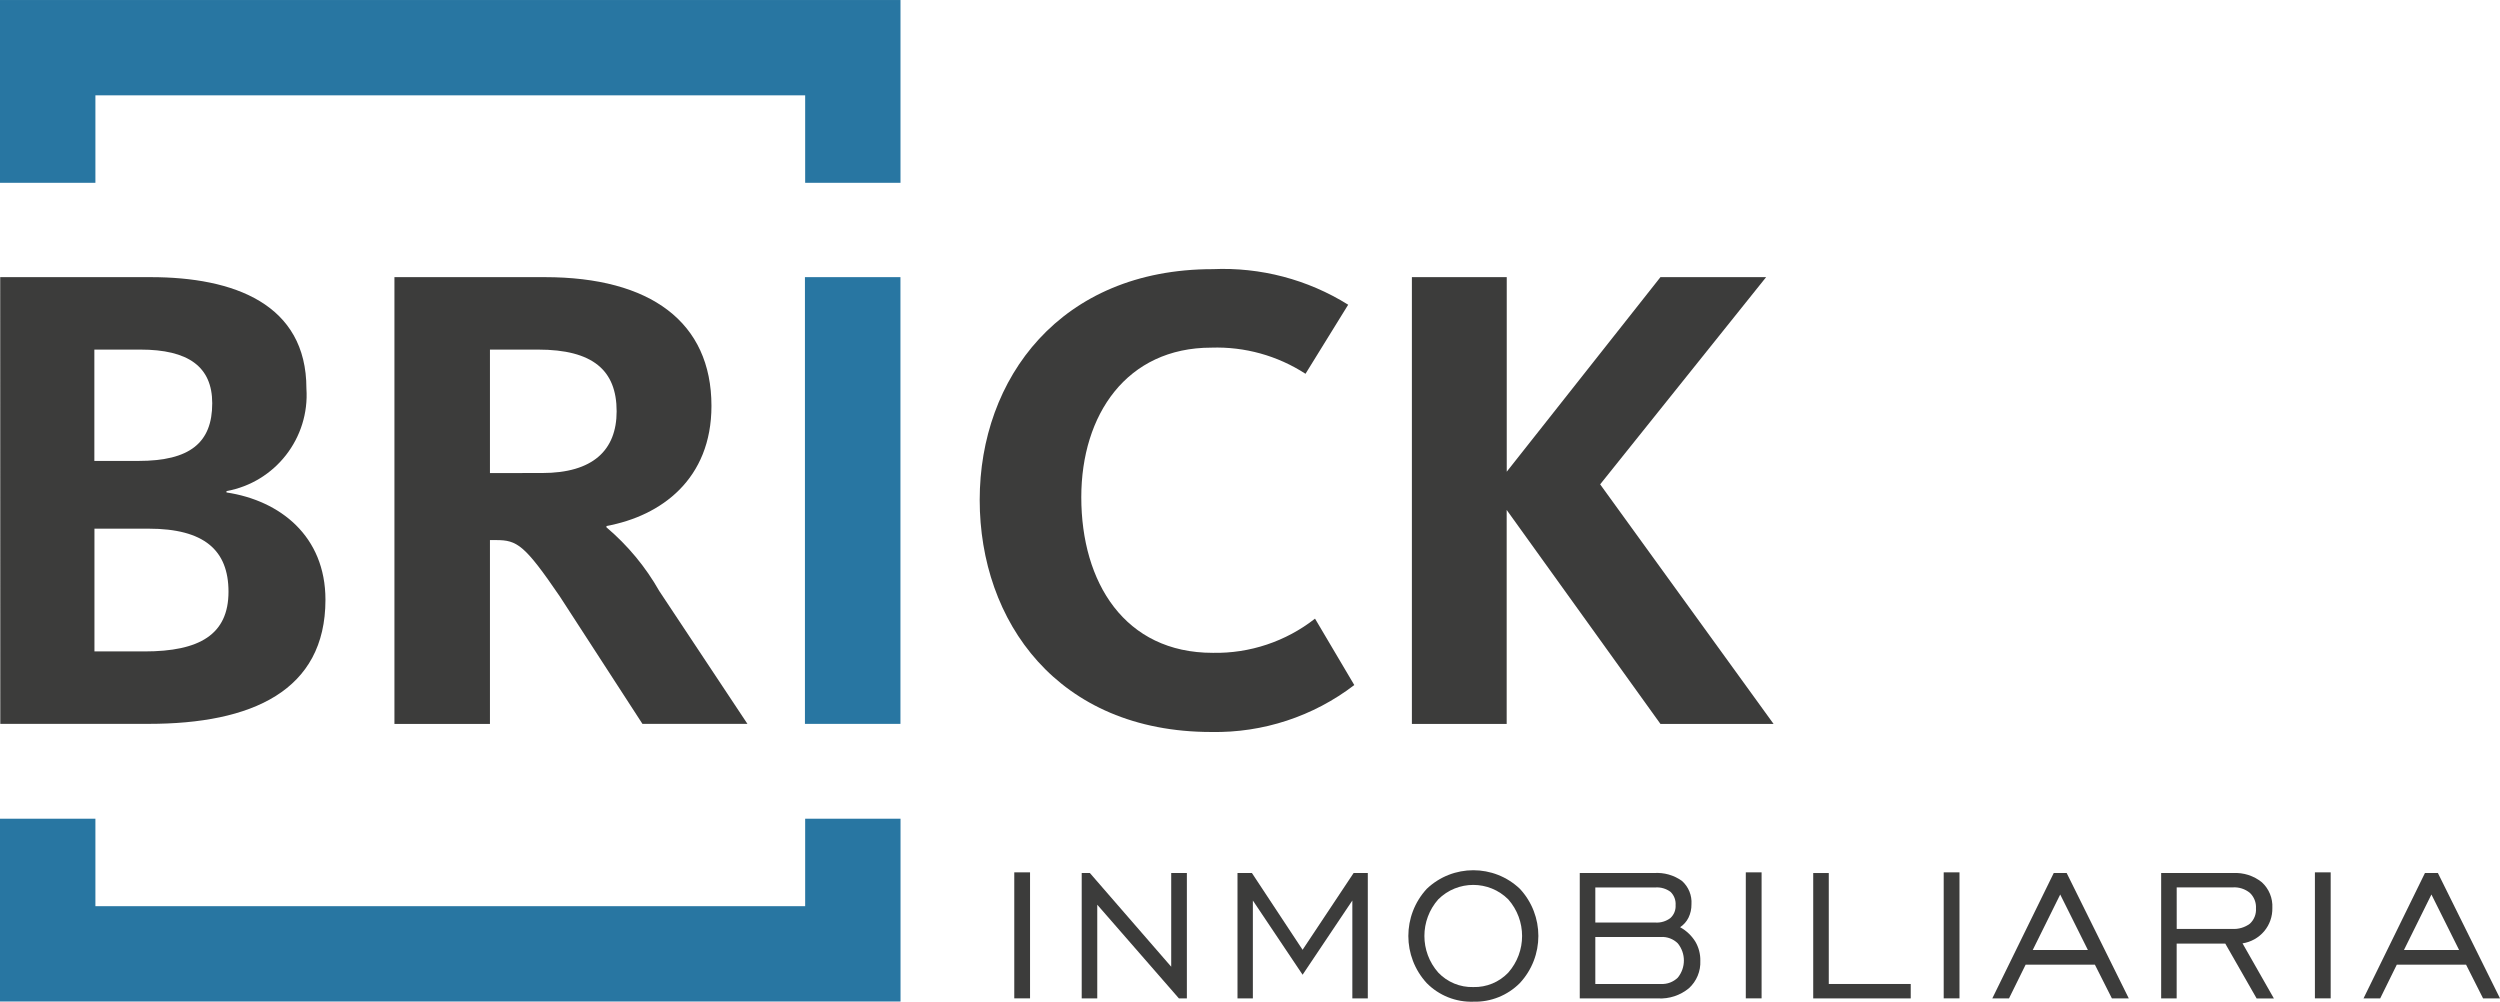
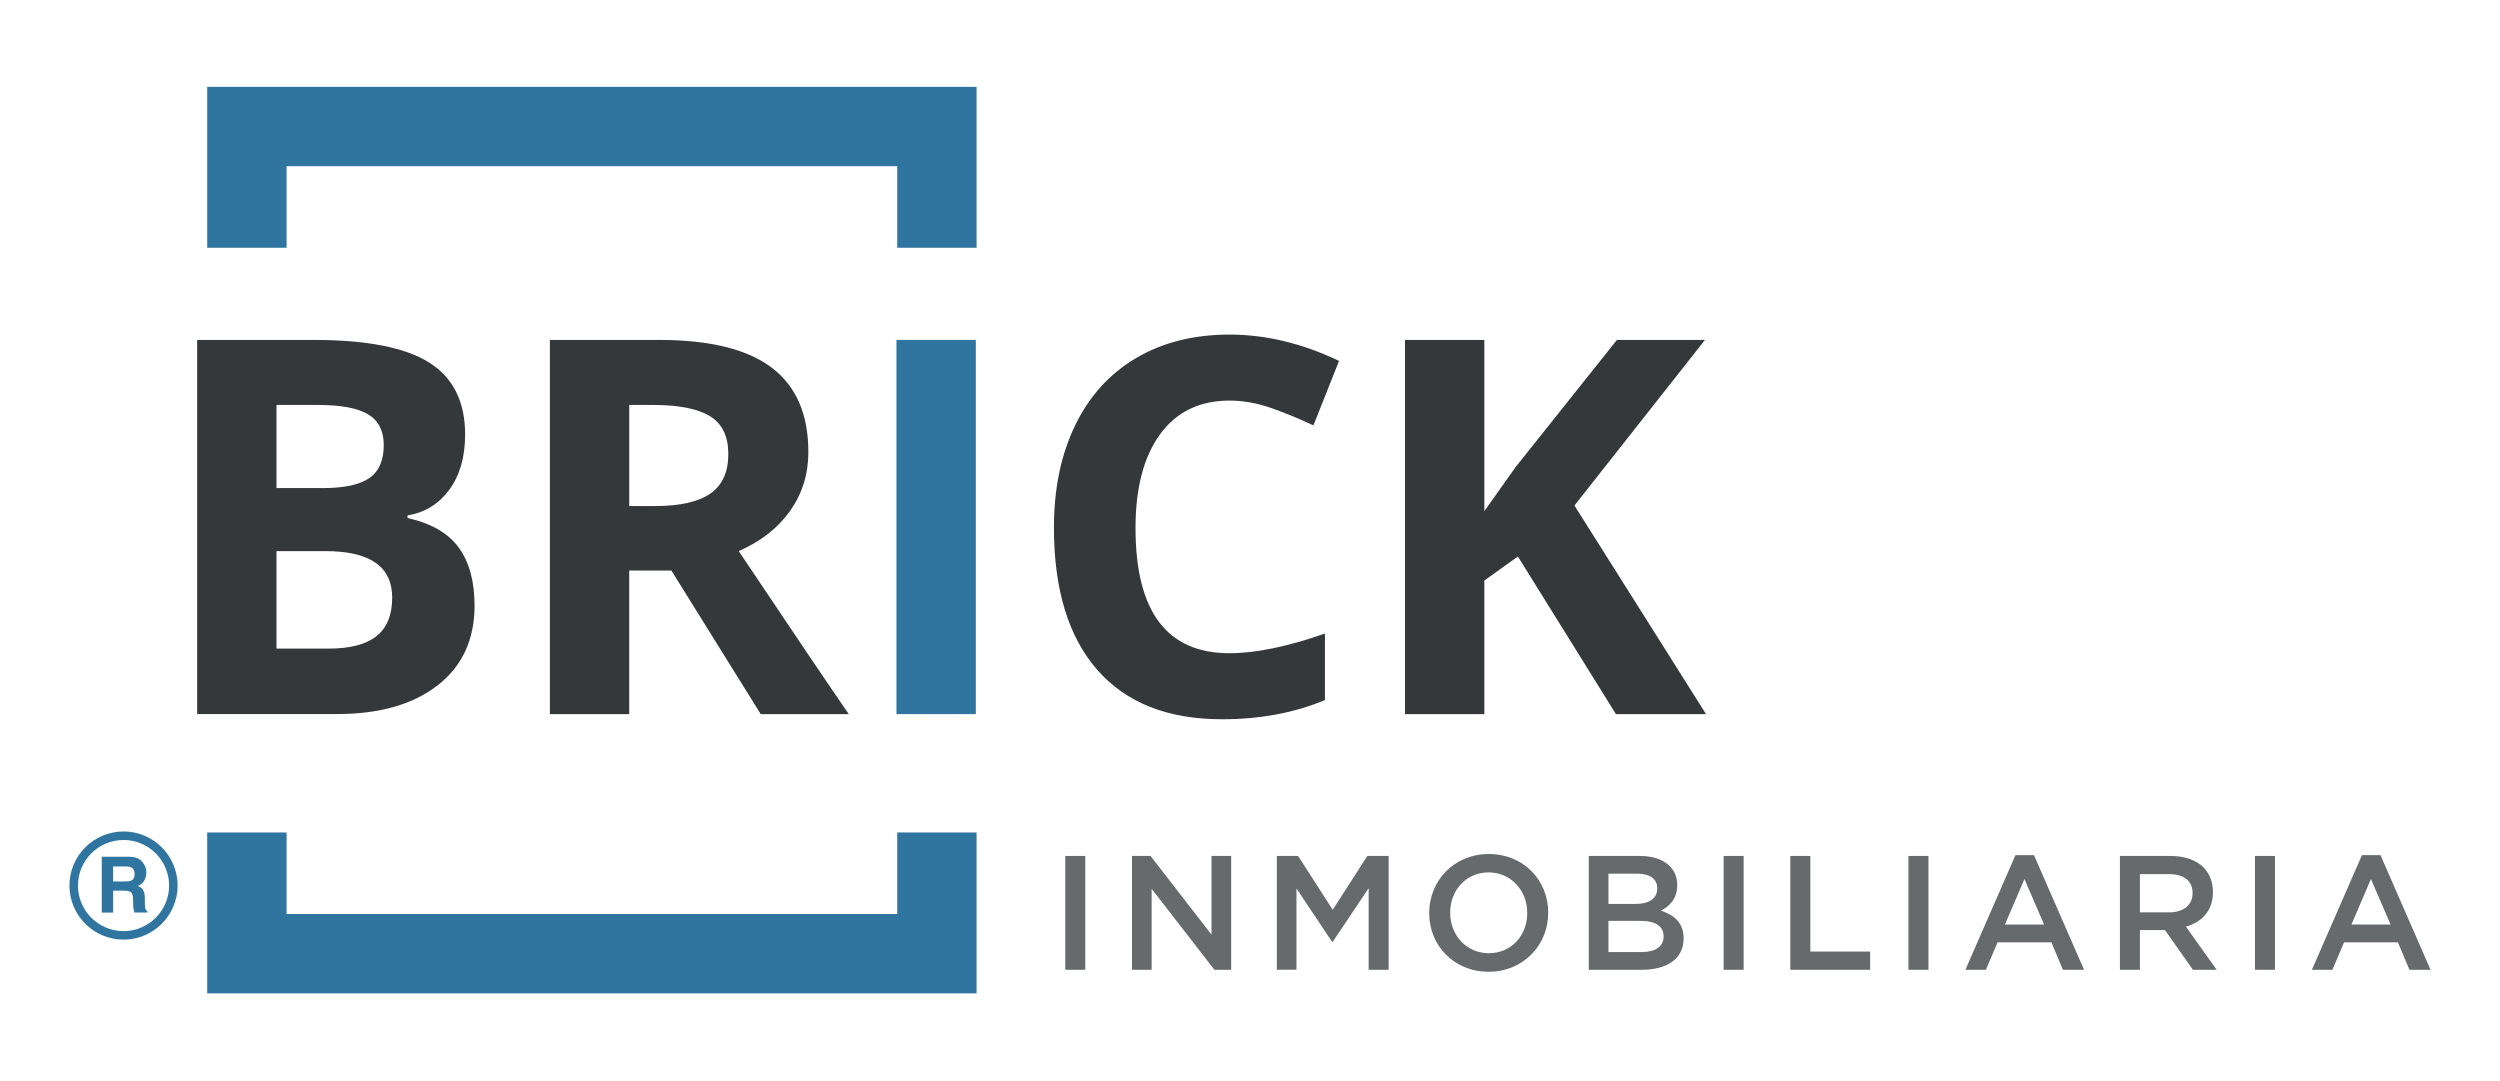
- <svg xmlns="http://www.w3.org/2000/svg" width="161.675" height="64.78" viewBox="0 0 161.675 64.78">
-   <defs>
-     <style>.a{fill:#3c3c3b;}.b{fill:#2876a2;}</style>
-   </defs>
-   <g transform="translate(-326.13 -32.499)">
-     <g transform="translate(326.144 49.905)">
-       <path class="a" d="M326.143,49.1h9.725c5.389,0,10.077,1.735,10.077,7.2a6.316,6.316,0,0,1-5.169,6.637v.087c3.46.52,6.4,2.819,6.4,6.94,0,5.9-4.775,8.025-11.434,8.025h-9.594Zm8.936,11.885c3.33,0,4.775-1.171,4.775-3.73,0-2.385-1.577-3.47-4.644-3.47h-2.979v7.2Zm.394,12.32c3.549,0,5.433-1.085,5.433-3.861,0-2.689-1.577-4.078-5.169-4.078h-3.5v7.939Z" transform="translate(-326.143 -48.583)" />
-       <path class="a" d="M349.756,49.1h9.726c6.834,0,10.776,2.906,10.776,8.329,0,4.728-3.241,7.114-6.79,7.764v.087a15.253,15.253,0,0,1,3.417,4.121l5.7,8.589h-6.79l-5.344-8.242c-2.278-3.34-2.761-3.644-4.118-3.644h-.4V77.993h-6.177Zm9.551,12.667c3.285,0,4.819-1.475,4.819-3.992,0-2.646-1.533-3.99-5.082-3.99h-3.111V61.77Z" transform="translate(-324.262 -48.583)" />
-       <path class="b" d="M374.344,49.1h6.177v28.89h-6.177Z" transform="translate(-322.303 -48.583)" />
-       <path class="a" d="M384.812,63.543c0-7.851,5.213-14.922,15.069-14.922a15.274,15.274,0,0,1,8.761,2.3l-2.76,4.467a10.532,10.532,0,0,0-6.089-1.691c-5.476,0-8.411,4.337-8.411,9.673,0,5.508,2.8,10.064,8.5,10.064a10.384,10.384,0,0,0,6.615-2.212l2.54,4.295a14.751,14.751,0,0,1-9.243,3.036C389.85,78.551,384.812,71.394,384.812,63.543Z" transform="translate(-321.469 -48.621)" />
-       <path class="a" d="M410.7,49.1h6.134V61.682L426.774,49.1h6.834l-10.733,13.4L434.09,77.993h-7.316l-9.944-13.838V77.993H410.7Z" transform="translate(-319.407 -48.583)" />
+ <svg xmlns="http://www.w3.org/2000/svg" version="1.0" id="Capa_1" x="0px" y="0px" viewBox="0 0 646.18 279.21" style="enable-background:new 0 0 646.18 279.21;" xml:space="preserve">
+   <style type="text/css">
+ 	.st0{fill:#353838;}
+ 	.st1{fill:#2F759F;}
+ 	.st2{fill:#676A6A;}
+ </style>
+   <g>
+     <g>
+       <g>
+         <path class="st0" d="M162.64,147.47v37.11h-20.51V87.86h28.18c13.14,0,22.87,2.39,29.17,7.18c6.31,4.79,9.46,12.05,9.46,21.8     c0,5.69-1.57,10.75-4.7,15.18c-3.13,4.43-7.56,7.91-13.3,10.42c14.55,21.74,24.04,35.79,28.45,42.14h-22.76l-23.09-37.11H162.64z      M162.64,130.8h6.62c6.48,0,11.27-1.08,14.36-3.24c3.09-2.16,4.63-5.56,4.63-10.19c0-4.59-1.58-7.85-4.73-9.79     c-3.15-1.94-8.04-2.91-14.65-2.91h-6.22V130.8z" />
+         <path class="st1" d="M231.71,184.58V87.86h20.51v96.72H231.71z" />
+         <path class="st0" d="M317.78,103.54c-7.72,0-13.69,2.9-17.93,8.7c-4.23,5.8-6.35,13.88-6.35,24.25     c0,21.57,8.09,32.35,24.28,32.35c6.79,0,15.02-1.7,24.68-5.09v17.2c-7.94,3.31-16.8,4.96-26.59,4.96     c-14.07,0-24.83-4.27-32.28-12.8c-7.45-8.53-11.18-20.78-11.18-36.75c0-10.06,1.83-18.87,5.49-26.43s8.92-13.36,15.78-17.4     c6.86-4.04,14.9-6.05,24.11-6.05c9.39,0,18.83,2.27,28.31,6.81l-6.62,16.67c-3.62-1.72-7.26-3.22-10.92-4.5     C324.9,104.18,321.31,103.54,317.78,103.54z" />
+         <path class="st0" d="M440.96,184.58h-23.29l-25.34-40.75l-8.67,6.22v34.53h-20.51V87.86h20.51v44.26l8.07-11.38l26.2-32.88h22.76     l-33.74,42.8L440.96,184.58z" />
+       </g>
+       <path class="st0" d="M50.96,87.86h30.1c13.72,0,23.67,1.95,29.87,5.85c6.2,3.9,9.29,10.11,9.29,18.62    c0,5.78-1.36,10.52-4.07,14.22c-2.71,3.7-6.32,5.93-10.82,6.68v0.66c6.13,1.37,10.55,3.93,13.26,7.67    c2.71,3.75,4.07,8.73,4.07,14.95c0,8.82-3.19,15.7-9.56,20.64c-6.37,4.94-15.03,7.41-25.97,7.41H50.96V87.86z M71.47,126.16h11.91    c5.56,0,9.58-0.86,12.07-2.58s3.74-4.56,3.74-8.53c0-3.7-1.36-6.36-4.07-7.97c-2.71-1.61-7-2.41-12.87-2.41H71.47V126.16z     M71.47,142.44v25.21h13.36c5.65,0,9.81-1.08,12.5-3.24c2.69-2.16,4.04-5.47,4.04-9.92c0-8.03-5.73-12.04-17.2-12.04H71.47z" />
+       <polygon class="st1" points="231.91,215.17 231.91,236.25 74.07,236.25 74.07,215.17 53.56,215.17 53.56,256.76 252.42,256.76     252.42,215.64 252.42,215.17   " />
+       <polygon class="st1" points="53.56,22.45 53.56,63.57 53.56,64.04 74.07,64.04 74.07,42.96 231.91,42.96 231.91,64.04     252.42,64.04 252.42,22.45   " />
+       <g>
+         <path class="st2" d="M275.35,221.24h5.17v29.42h-5.17V221.24z" />
+         <path class="st2" d="M292.59,221.24h4.79l15.76,20.34v-20.34h5.08v29.42h-4.33l-16.22-20.93v20.93h-5.08V221.24z" />
+         <path class="st2" d="M330.01,221.24h5.51l8.95,13.91l8.95-13.91h5.51v29.42h-5.17v-21.1l-9.29,13.87h-0.17l-9.2-13.79v21.01     h-5.08V221.24z" />
+         <path class="st2" d="M369.41,236.03v-0.08c0-8.28,6.39-15.21,15.42-15.21c9.03,0,15.34,6.85,15.34,15.13v0.09     c0,8.28-6.39,15.21-15.42,15.21C375.71,251.16,369.41,244.31,369.41,236.03z M394.75,236.03v-0.08c0-5.72-4.16-10.46-10-10.46     c-5.84,0-9.92,4.66-9.92,10.38v0.09c0,5.71,4.16,10.42,10,10.42S394.75,241.75,394.75,236.03z" />
+         <path class="st2" d="M410.66,221.24h13.2c3.36,0,6.01,0.92,7.69,2.61c1.3,1.3,1.97,2.9,1.97,4.87v0.09c0,3.53-2.02,5.42-4.2,6.56     c3.45,1.18,5.84,3.15,5.84,7.14v0.09c0,5.25-4.33,8.07-10.88,8.07h-13.62V221.24z M428.35,229.56c0-2.31-1.85-3.74-5.17-3.74     h-7.44v7.82h7.06c3.32,0,5.55-1.3,5.55-3.99V229.56z M423.94,238.01h-8.2v8.07h8.58c3.53,0,5.67-1.39,5.67-4.03v-0.08     C429.99,239.48,428.01,238.01,423.94,238.01z" />
+         <path class="st2" d="M445.51,221.24h5.17v29.42h-5.17V221.24z" />
+         <path class="st2" d="M462.75,221.24h5.17v24.71h15.46v4.71h-20.63V221.24z" />
+         <path class="st2" d="M493.28,221.24h5.17v29.42h-5.17V221.24z" />
+         <path class="st2" d="M520.94,221.03h4.79l12.94,29.63h-5.46l-2.98-7.1h-13.91l-3.02,7.1h-5.3L520.94,221.03z M528.34,238.97     l-5.08-11.77l-5.04,11.77H528.34z" />
+         <path class="st2" d="M547.94,221.24h13.11c3.7,0,6.6,1.09,8.49,2.94c1.55,1.6,2.44,3.78,2.44,6.34v0.09     c0,4.83-2.9,7.73-6.98,8.91l7.95,11.14h-6.14l-7.23-10.26h-6.47v10.26h-5.17V221.24z M560.67,235.82c3.7,0,6.05-1.93,6.05-4.92     v-0.09c0-3.15-2.27-4.87-6.09-4.87h-7.52v9.88H560.67z" />
+         <path class="st2" d="M582.84,221.24h5.17v29.42h-5.17V221.24z" />
+         <path class="st2" d="M610.5,221.03h4.79l12.94,29.63h-5.46l-2.98-7.1h-13.91l-3.02,7.1h-5.3L610.5,221.03z M617.9,238.97     l-5.08-11.77l-5.04,11.77H617.9z" />
+       </g>
    </g>
-     <g transform="translate(391.723 88.782)">
-       <path class="a" d="M386.883,92.9V84.751h1.02V92.9Z" transform="translate(-386.883 -84.619)" />
-       <path class="a" d="M390.922,92.9V84.792h.529l5.259,6.059V84.792h1.013V92.9h-.514l-5.281-6.059V92.9Z" transform="translate(-386.561 -84.616)" />
-       <path class="a" d="M400.254,92.9V84.792h.933l3.276,4.964,3.3-4.964h.918V92.9h-1V86.569l-3.217,4.8-3.216-4.8V92.9Z" transform="translate(-385.818 -84.616)" />
-       <path class="a" d="M414.686,93.126a4.051,4.051,0,0,1-3.008-1.2,4.5,4.5,0,0,1,0-6.1,4.372,4.372,0,0,1,6.022,0,4.48,4.48,0,0,1,0,6.093A4.086,4.086,0,0,1,414.686,93.126Zm0-.947a3.009,3.009,0,0,0,2.262-.933,3.584,3.584,0,0,0,0-4.738,3.209,3.209,0,0,0-4.528,0,3.576,3.576,0,0,0,0,4.733A3.008,3.008,0,0,0,414.686,92.179Z" transform="translate(-385.002 -84.629)" />
-       <path class="a" d="M420.755,92.9V84.792h4.8a2.768,2.768,0,0,1,1.811.511,1.853,1.853,0,0,1,.613,1.509,1.92,1.92,0,0,1-.191.866,1.588,1.588,0,0,1-.543.618,2.675,2.675,0,0,1,.976.918,2.347,2.347,0,0,1,.331,1.248,2.265,2.265,0,0,1-.738,1.781,2.9,2.9,0,0,1-2,.658Zm1.006-4.906h3.878a1.458,1.458,0,0,0,.977-.29,1.039,1.039,0,0,0,.337-.834,1.085,1.085,0,0,0-.326-.859,1.466,1.466,0,0,0-.988-.286h-3.878Zm0,3.973h4.245a1.447,1.447,0,0,0,1.087-.408,1.754,1.754,0,0,0,0-2.221,1.436,1.436,0,0,0-1.087-.411h-4.245Z" transform="translate(-384.185 -84.616)" />
-       <path class="a" d="M430.7,92.9V84.751h1.021V92.9Z" transform="translate(-383.392 -84.619)" />
-       <path class="a" d="M434.739,92.9V84.792h1.006v7.175h5.3V92.9Z" transform="translate(-383.071 -84.616)" />
-       <path class="a" d="M442.554,92.9V84.751h1.021V92.9Z" transform="translate(-382.448 -84.619)" />
-       <path class="a" d="M445.465,92.9l3.973-8.108h.837l4.017,8.108H453.2l-1.1-2.181h-4.48L446.545,92.9Zm2.614-3.129h3.569l-1.791-3.591Z" transform="translate(-382.216 -84.616)" />
-       <path class="a" d="M455.579,92.9V84.792h4.649a2.72,2.72,0,0,1,1.866.6,2.1,2.1,0,0,1,.676,1.656,2.266,2.266,0,0,1-.529,1.509,2.29,2.29,0,0,1-1.4.783l2.028,3.562h-1.116l-2.028-3.548h-3.143V92.9Zm1.006-4.495h3.577a1.731,1.731,0,0,0,1.156-.338,1.237,1.237,0,0,0,.393-.991,1.277,1.277,0,0,0-.393-1,1.587,1.587,0,0,0-1.106-.356h-3.628Z" transform="translate(-381.41 -84.616)" />
-       <path class="a" d="M464.789,92.9V84.751h1.02V92.9Z" transform="translate(-380.677 -84.619)" />
-       <path class="a" d="M467.7,92.9l3.973-8.108h.838l4.017,8.108h-1.095l-1.1-2.181h-4.481L468.779,92.9Zm2.615-3.129h3.569l-1.792-3.591Z" transform="translate(-380.445 -84.616)" />
+     <g>
+       <g>
+         <path class="st1" d="M35.48,221.81c0.53,0.23,0.98,0.56,1.35,1.01c0.31,0.37,0.55,0.77,0.73,1.21c0.18,0.44,0.27,0.95,0.27,1.52     c0,0.69-0.17,1.36-0.52,2.02c-0.35,0.66-0.92,1.13-1.71,1.41c0.67,0.27,1.14,0.65,1.42,1.14c0.28,0.49,0.42,1.25,0.42,2.26v0.97     c0,0.66,0.03,1.11,0.08,1.34c0.08,0.37,0.26,0.65,0.56,0.82v0.36h-3.33c-0.09-0.32-0.16-0.58-0.2-0.77     c-0.08-0.41-0.12-0.82-0.13-1.24l-0.02-1.34c-0.01-0.92-0.17-1.53-0.48-1.84c-0.31-0.31-0.88-0.46-1.72-0.46h-2.95v5.66h-2.95     v-14.44h6.91C34.18,221.46,34.94,221.58,35.48,221.81z M29.24,223.95v3.88h3.25c0.64,0,1.13-0.08,1.45-0.23     c0.57-0.27,0.86-0.82,0.86-1.63c0-0.87-0.28-1.46-0.83-1.76c-0.31-0.17-0.78-0.26-1.4-0.26H29.24z" />
+       </g>
+       <g>
+         <path class="st1" d="M31.93,242.87c-7.71,0-13.98-6.27-13.98-13.98c0-7.71,6.27-13.98,13.98-13.98s13.98,6.27,13.98,13.98     C45.9,236.6,39.63,242.87,31.93,242.87z M31.93,217.11c-6.5,0-11.78,5.29-11.78,11.78c0,6.5,5.29,11.78,11.78,11.78     s11.78-5.29,11.78-11.78C43.71,222.4,38.42,217.11,31.93,217.11z" />
+       </g>
    </g>
-     <path class="b" d="M378.2,81.538v5.657H332.3V81.538H326.13V93.36h58.237V81.538Z" transform="translate(0 3.907)" />
-     <path class="b" d="M332.3,44.321V38.664H378.2v5.657h6.165V32.5H326.13V44.321Z" transform="translate(0 0)" />
  </g>
</svg>
